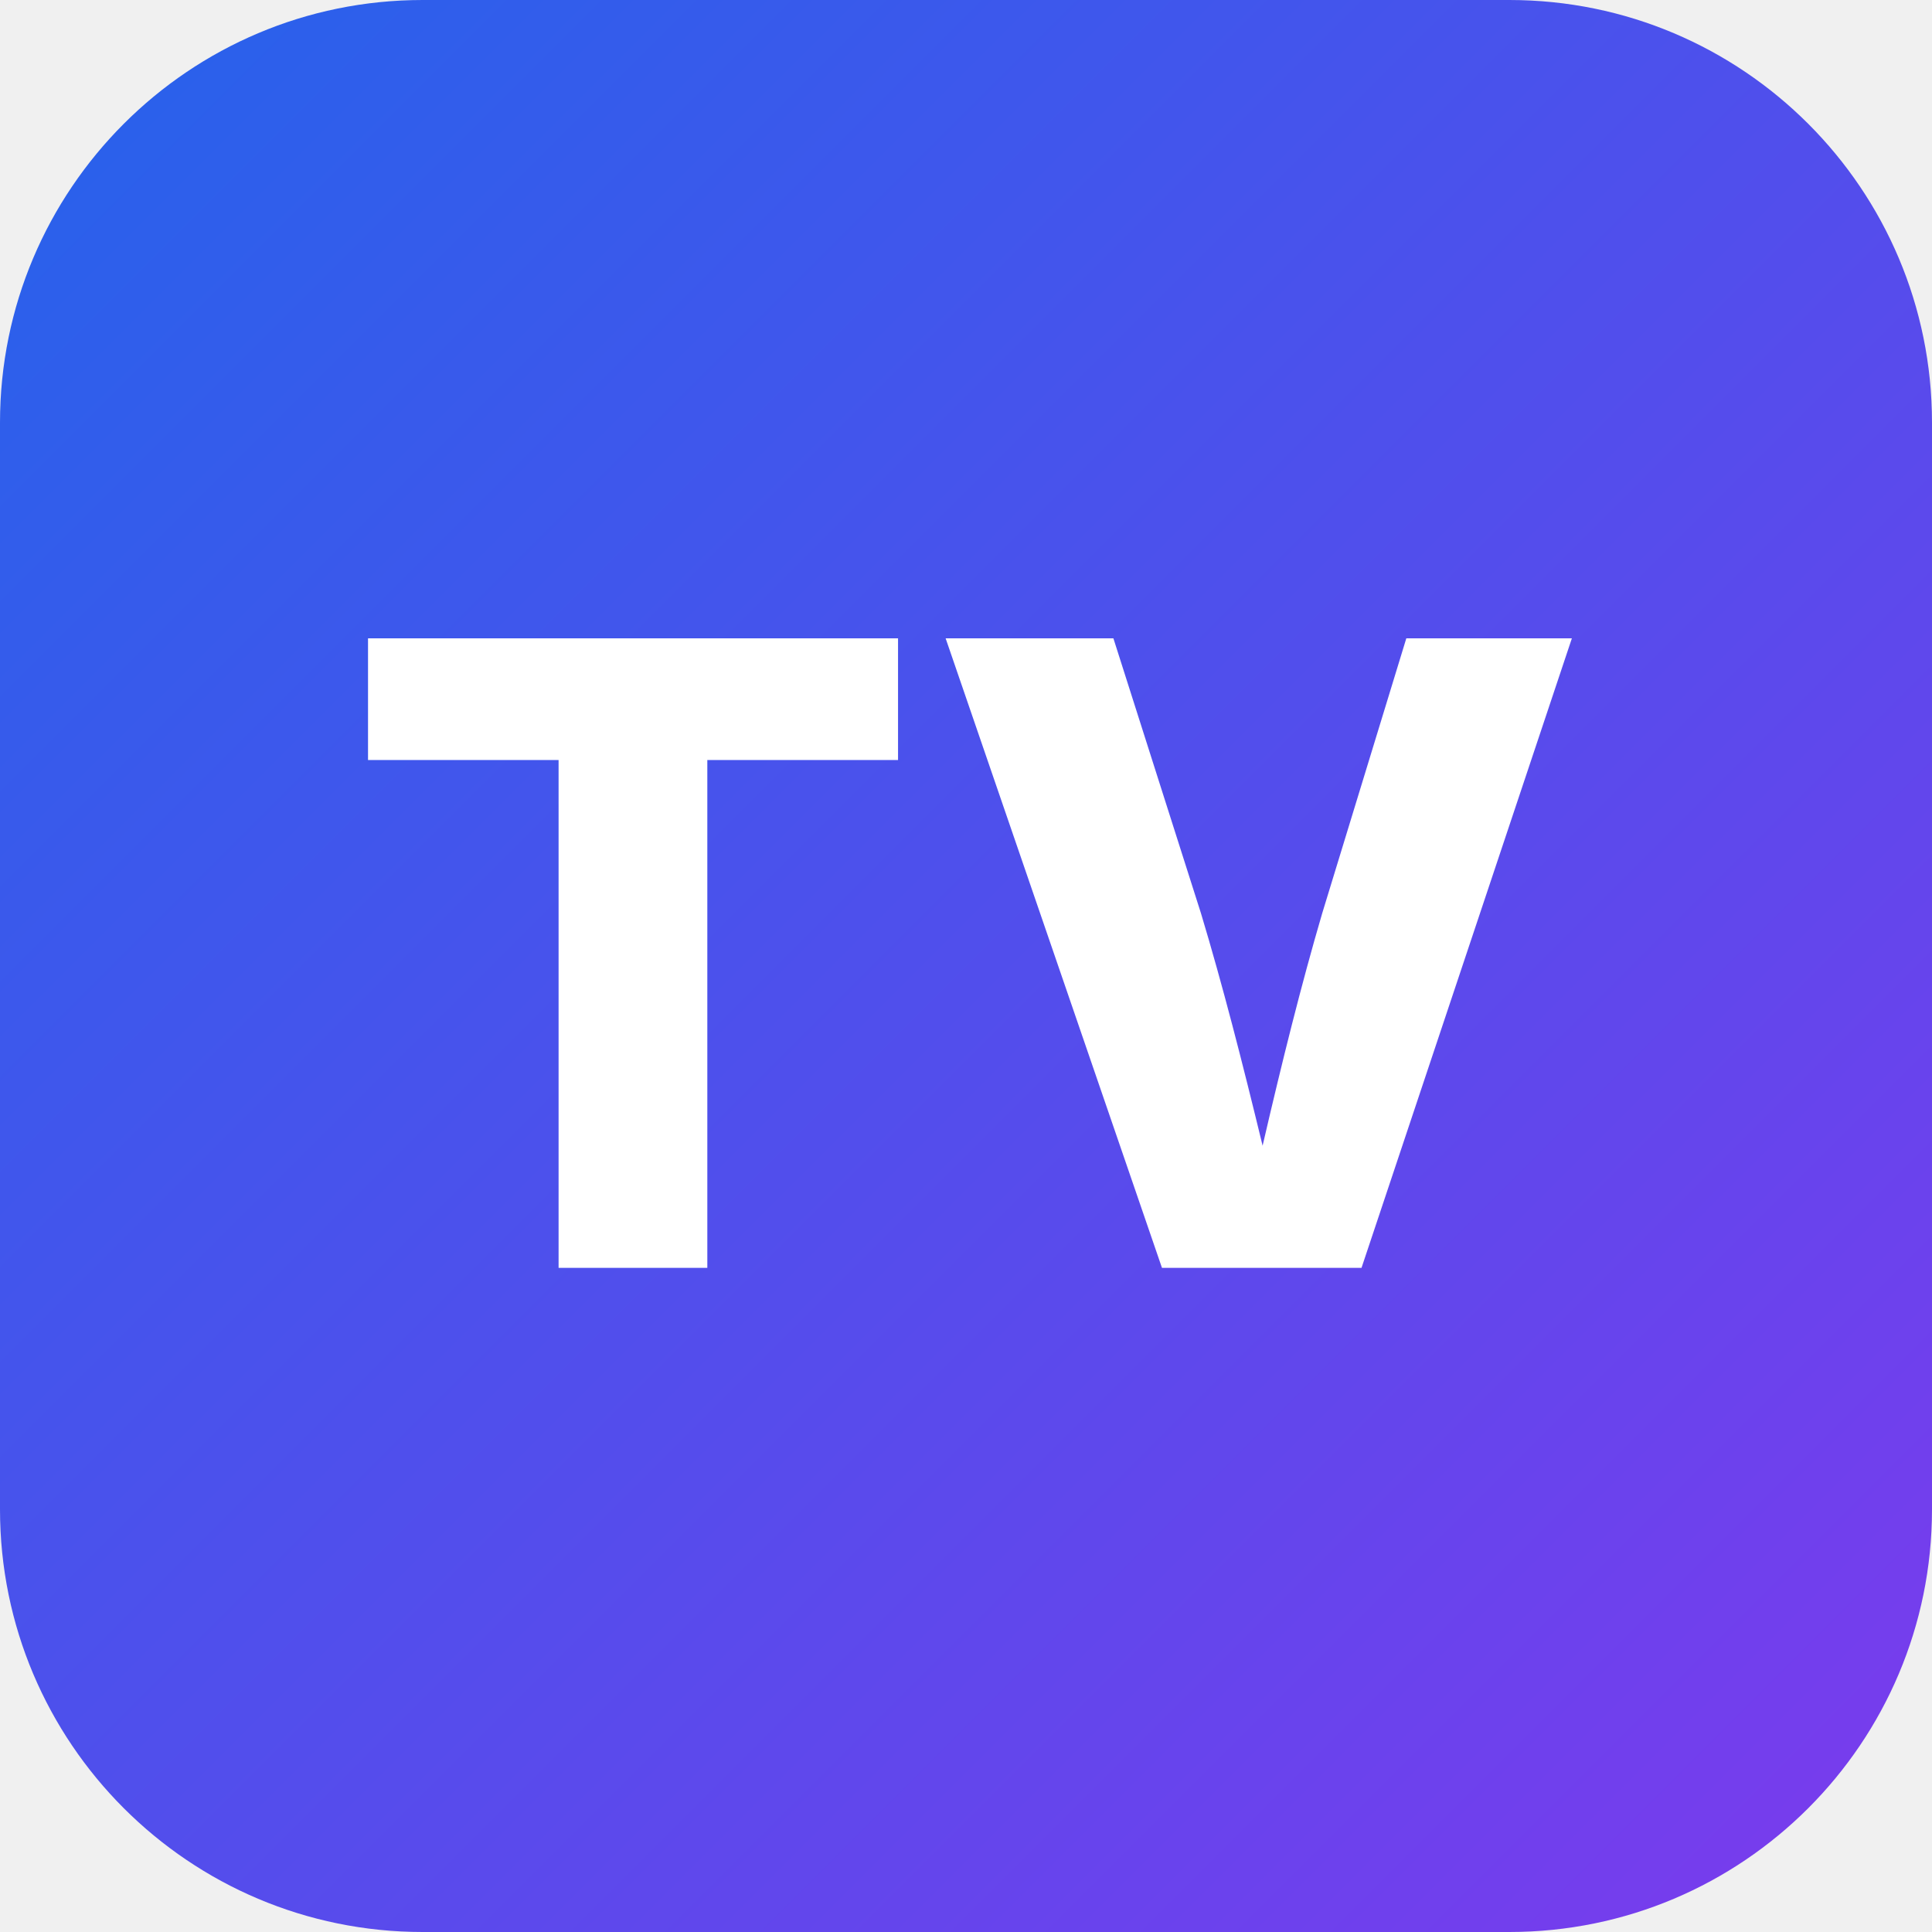
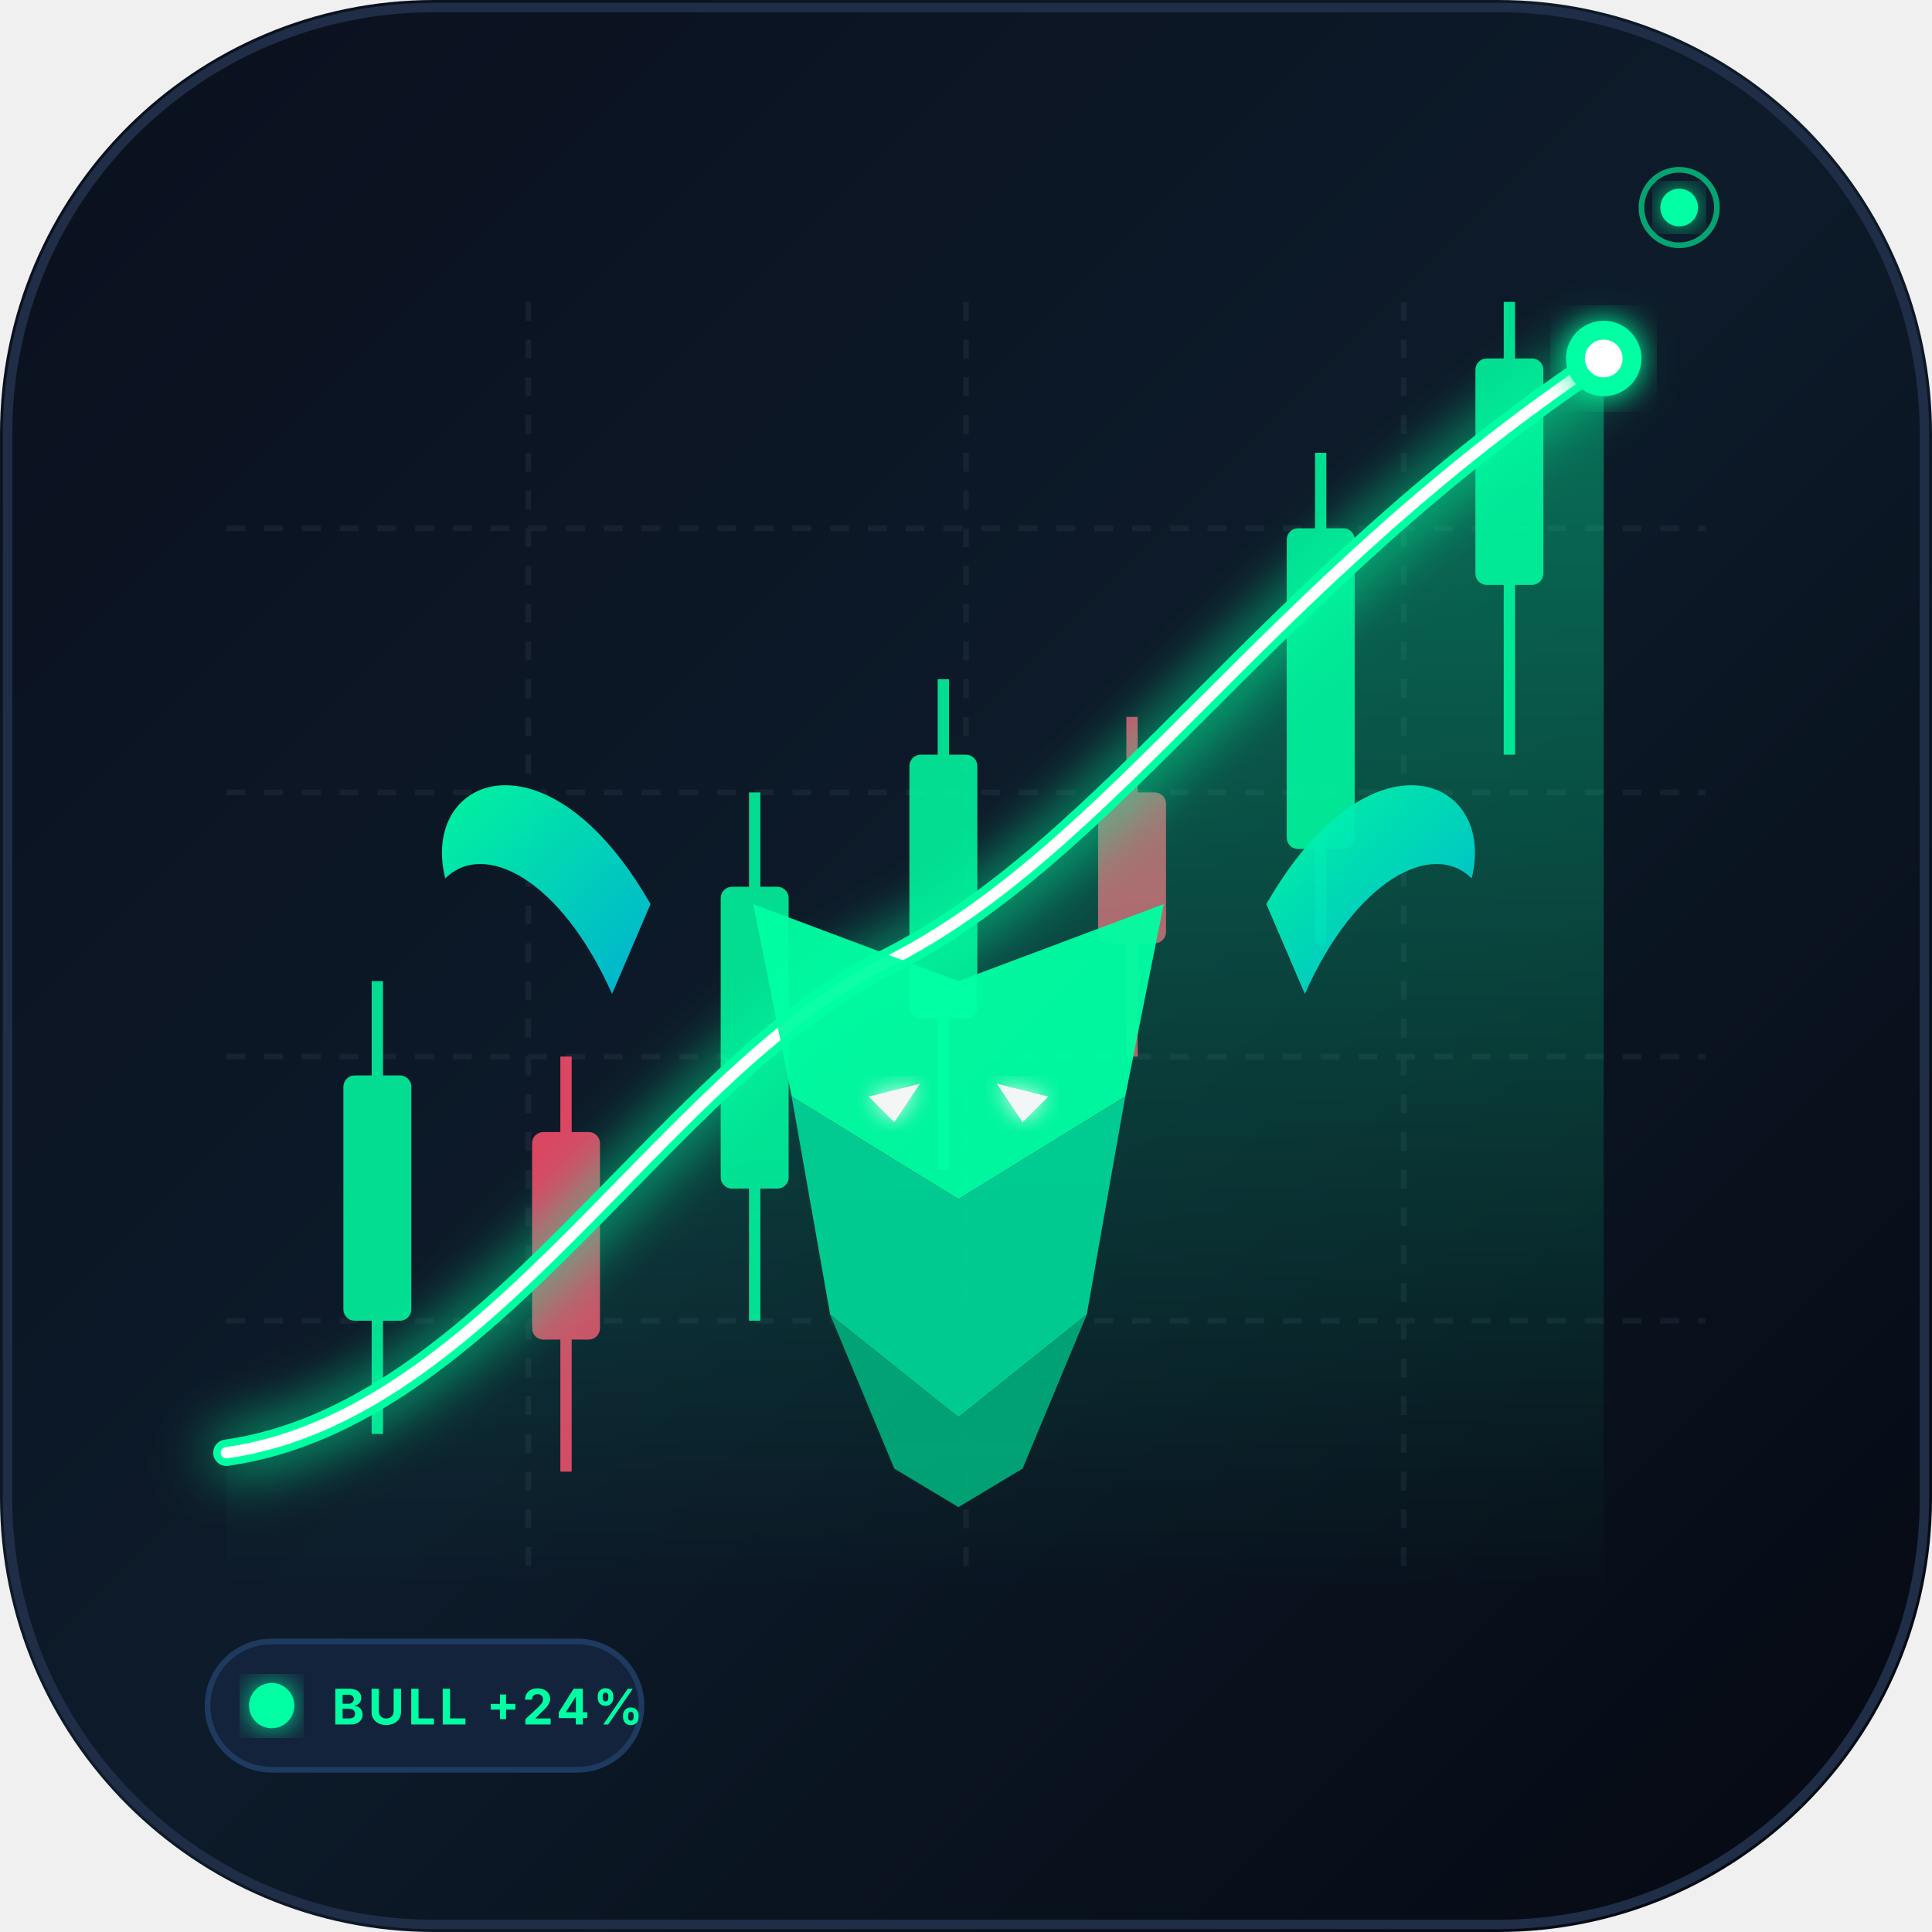
- <svg xmlns="http://www.w3.org/2000/svg" viewBox="0 0 192 192">
+ <svg xmlns="http://www.w3.org/2000/svg" viewBox="0 0 512 512" width="512" height="512">
  <defs>
-     <linearGradient id="g" x1="0" y1="0" x2="1" y2="1">
-       <stop offset="0" stop-color="#2563eb" />
-       <stop offset="1" stop-color="#7c3aed" />
+     <linearGradient id="bgGrad" x1="0%" y1="0%" x2="100%" y2="100%">
+       <stop offset="0%" stop-color="#0a0f1d" />
+       <stop offset="50%" stop-color="#0d1b2a" />
+       <stop offset="100%" stop-color="#050811" />
    </linearGradient>
+     <linearGradient id="bullGrad" x1="0%" y1="0%" x2="100%" y2="100%">
+       <stop offset="0%" stop-color="#00FFA3" />
+       <stop offset="100%" stop-color="#00B8D9" />
+     </linearGradient>
+     <linearGradient id="chartGrad" x1="0%" y1="0%" x2="0%" y2="100%">
+       <stop offset="0%" stop-color="#00FFA3" stop-opacity="0.38" />
+       <stop offset="100%" stop-color="#00FFA3" stop-opacity="0.0" />
+     </linearGradient>
+     <filter id="neonGlow" x="-20%" y="-20%" width="140%" height="140%">
+       <feGaussianBlur stdDeviation="8" result="blur" />
+       <feComposite in="SourceGraphic" in2="blur" operator="over" />
+     </filter>
+     <filter id="softGlow" x="-20%" y="-20%" width="140%" height="140%">
+       <feGaussianBlur stdDeviation="4" result="blur" />
+       <feComposite in="SourceGraphic" in2="blur" operator="over" />
+     </filter>
  </defs>
-   <rect width="192" height="192" rx="42" fill="url(#g)" />
-   <text x="96" y="126" font-family="Inter, sans-serif" font-size="86" font-weight="800" fill="#fff" text-anchor="middle">TV</text>
+   <rect width="512" height="512" rx="115" fill="url(#bgGrad)" />
+   <rect width="508" height="508" x="2" y="2" rx="113" fill="none" stroke="#1f2d47" stroke-width="2.5" />
+   <g opacity="0.12" stroke="#64748b" stroke-width="1.5" stroke-dasharray="5 5">
+     <line x1="60" y1="140" x2="452" y2="140" />
+     <line x1="60" y1="210" x2="452" y2="210" />
+     <line x1="60" y1="280" x2="452" y2="280" />
+     <line x1="60" y1="350" x2="452" y2="350" />
+     <line x1="140" y1="80" x2="140" y2="420" />
+     <line x1="256" y1="80" x2="256" y2="420" />
+     <line x1="372" y1="80" x2="372" y2="420" />
+   </g>
+   <g opacity="0.85">
+     <line x1="100" y1="260" x2="100" y2="380" stroke="#00FFA3" stroke-width="3" />
+     <rect x="91" y="285" width="18" height="65" rx="3" fill="#00FFA3" />
+     <line x1="150" y1="280" x2="150" y2="390" stroke="#FF4D6D" stroke-width="3" />
+     <rect x="141" y="300" width="18" height="55" rx="3" fill="#FF4D6D" />
+     <line x1="200" y1="210" x2="200" y2="350" stroke="#00FFA3" stroke-width="3" />
+     <rect x="191" y="235" width="18" height="80" rx="3" fill="#00FFA3" />
+     <line x1="250" y1="180" x2="250" y2="310" stroke="#00FFA3" stroke-width="3" />
+     <rect x="241" y="200" width="18" height="70" rx="3" fill="#00FFA3" />
+     <line x1="300" y1="190" x2="300" y2="280" stroke="#FF4D6D" stroke-width="3" />
+     <rect x="291" y="210" width="18" height="40" rx="3" fill="#FF4D6D" />
+     <line x1="350" y1="120" x2="350" y2="250" stroke="#00FFA3" stroke-width="3" />
+     <rect x="341" y="140" width="18" height="85" rx="3" fill="#00FFA3" />
+     <line x1="400" y1="80" x2="400" y2="200" stroke="#00FFA3" stroke-width="3" />
+     <rect x="391" y="95" width="18" height="60" rx="3" fill="#00FFA3" />
+   </g>
+   <path d="M 60 385 C 130 375, 175 285, 235 255 C 295 225, 335 155, 425 95 L 425 420 L 60 420 Z" fill="url(#chartGrad)" />
+   <path d="M 60 385 C 130 375, 175 285, 235 255 C 295 225, 335 155, 425 95" fill="none" stroke="#00FFA3" stroke-width="7" stroke-linecap="round" filter="url(#neonGlow)" />
+   <path d="M 60 385 C 130 375, 175 285, 235 255 C 295 225, 335 155, 425 95" fill="none" stroke="#FFFFFF" stroke-width="3" stroke-linecap="round" />
+   <circle cx="425" cy="95" r="10" fill="#00FFA3" filter="url(#softGlow)" />
+   <circle cx="425" cy="95" r="5" fill="#FFFFFF" />
+   <g transform="translate(186, 260) scale(0.68)" opacity="0.95">
+     <path d="M -20 -30 C -60 -100, -110 -80, -100 -40 C -85 -55, -55 -40, -35 5 Z" fill="url(#bullGrad)" />
+     <path d="M 220 -30 C 260 -100, 310 -80, 300 -40 C 285 -55, 255 -40, 235 5 Z" fill="url(#bullGrad)" />
+     <polygon points="100,0 20,-30 35,45 100,85 165,45 180,-30" fill="#00FFA3" />
+     <polygon points="100,85 35,45 50,130 100,170 150,130 165,45" fill="#00D294" />
+     <polygon points="100,170 50,130 75,190 100,205 125,190 150,130" fill="#00A878" />
+     <polygon points="65,45 85,40 75,55" fill="#FFFFFF" filter="url(#softGlow)" />
+     <polygon points="135,45 115,40 125,55" fill="#FFFFFF" filter="url(#softGlow)" />
+   </g>
+   <rect x="55" y="435" width="115" height="34" rx="17" fill="#13233c" stroke="#1e3a5f" stroke-width="1.5" />
+   <circle cx="72" cy="452" r="6" fill="#00FFA3" filter="url(#softGlow)" />
+   <text x="88" y="457" fill="#00FFA3" font-family="system-ui, -apple-system, sans-serif" font-size="13" font-weight="700" letter-spacing="1">BULL +24%</text>
+   <circle cx="445" cy="55" r="5" fill="#00FFA3" filter="url(#softGlow)" />
+   <circle cx="445" cy="55" r="10" fill="none" stroke="#00FFA3" stroke-width="1.5" opacity="0.6" />
</svg>
